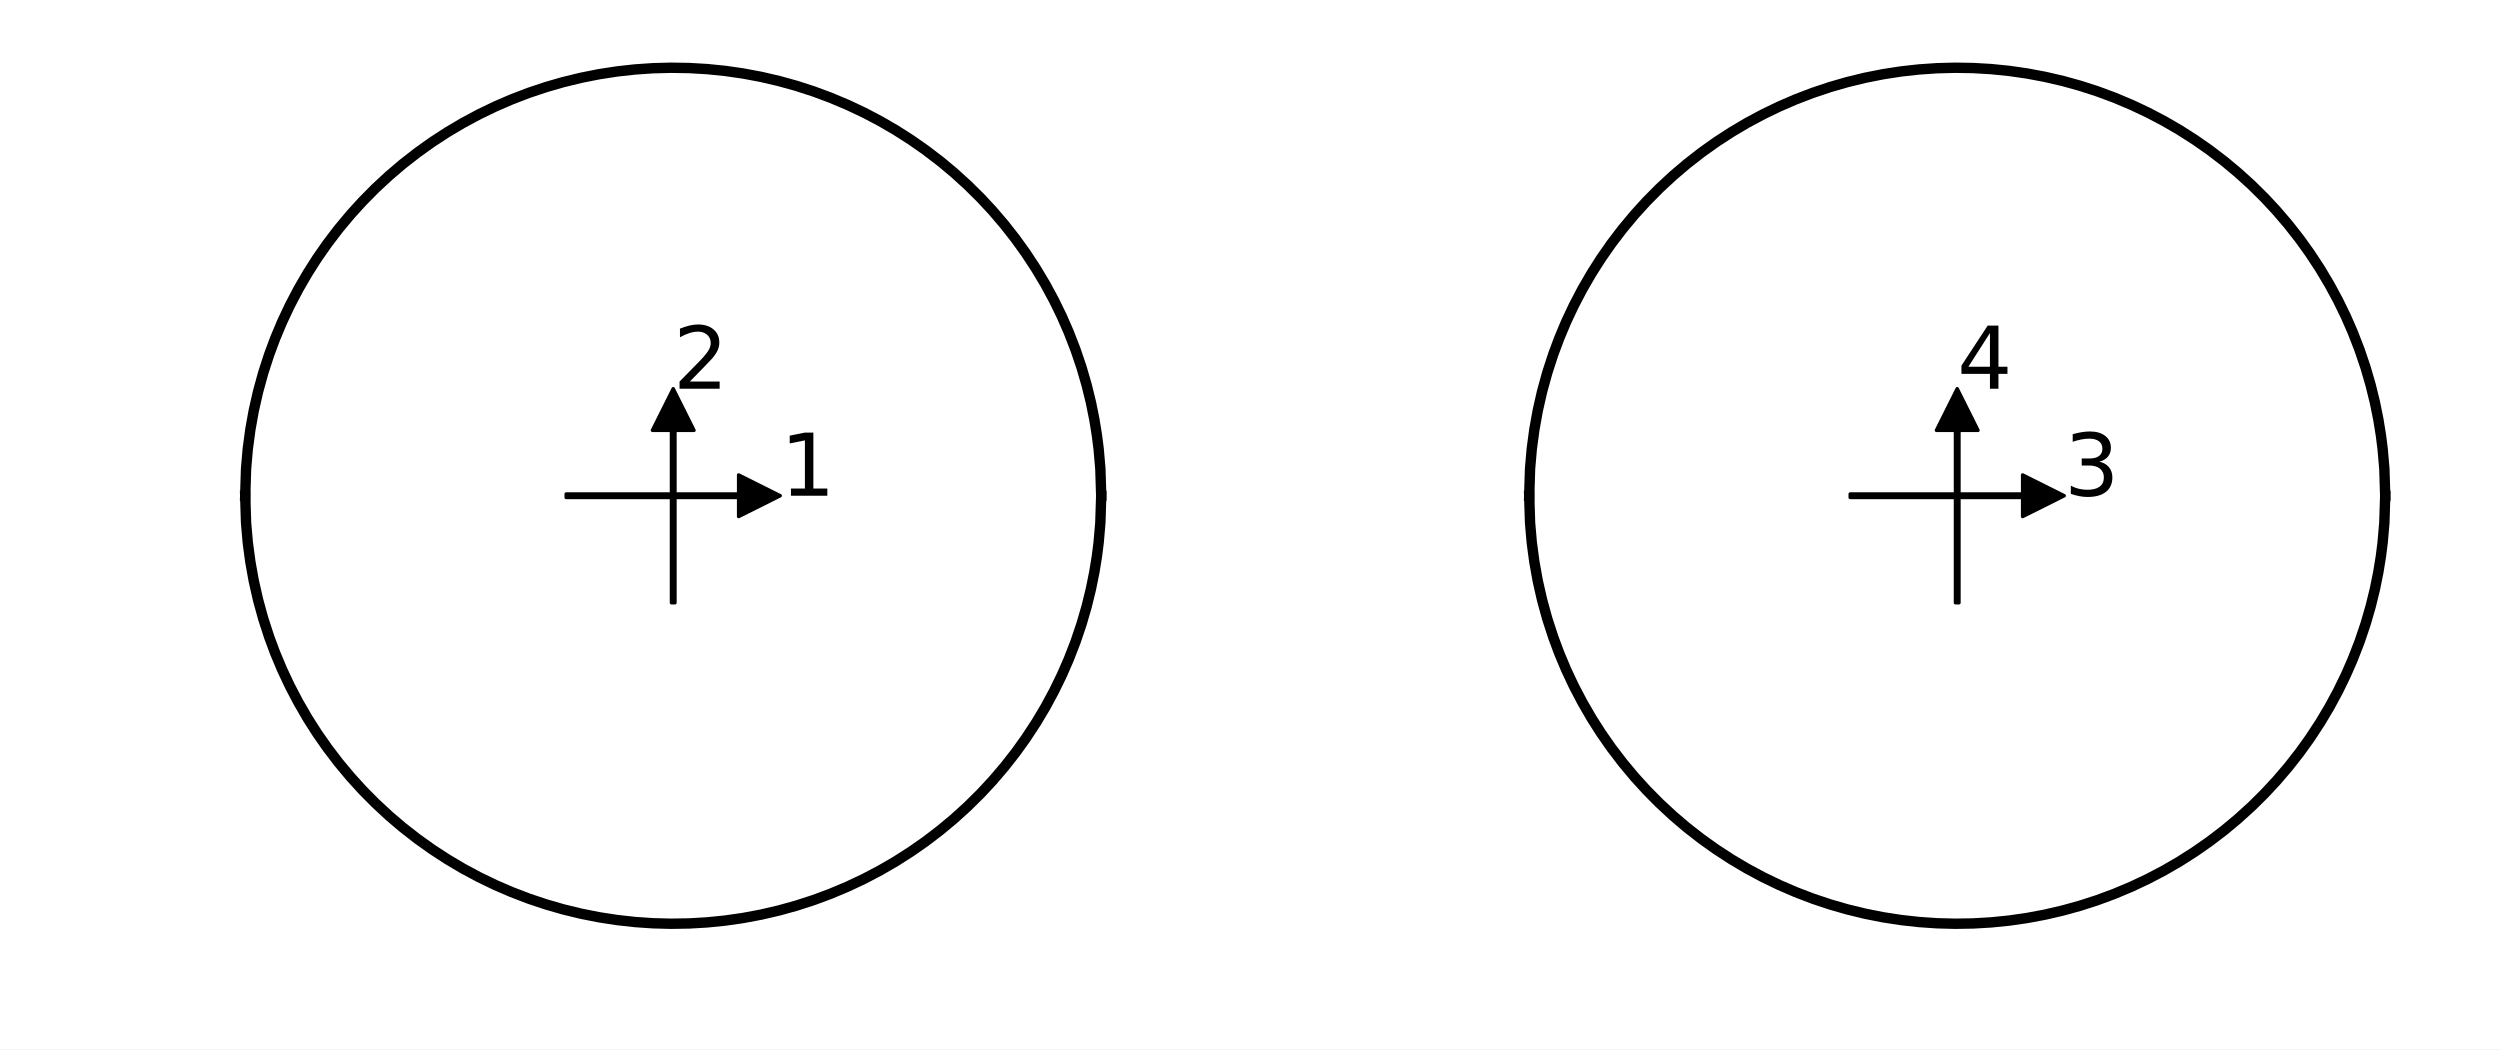
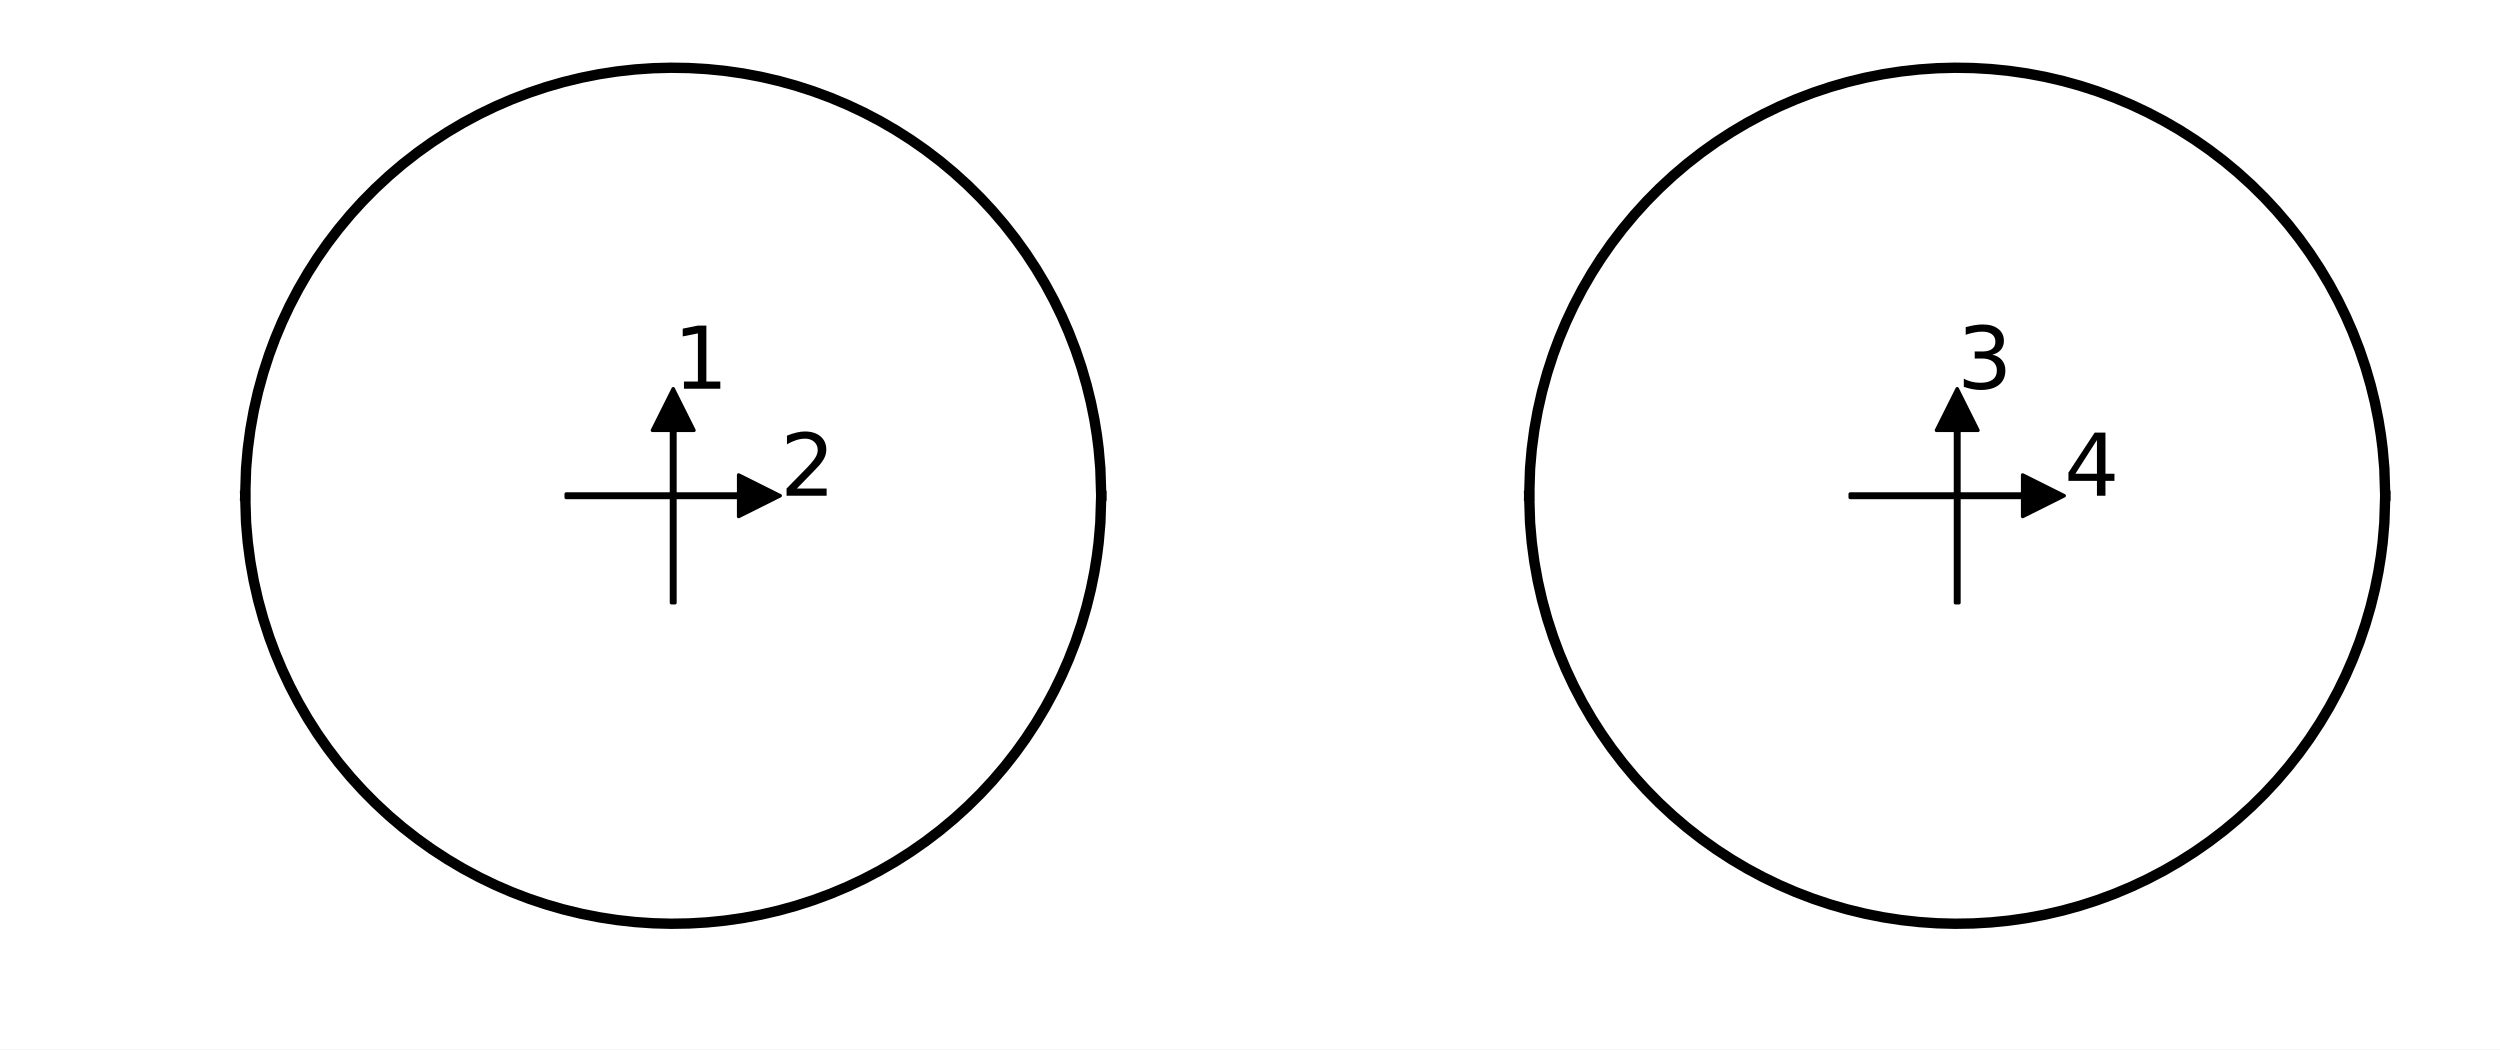
<svg xmlns="http://www.w3.org/2000/svg" xmlns:xlink="http://www.w3.org/1999/xlink" height="302.878pt" version="1.1" viewBox="0 0 721.645 302.878" width="721.645pt">
  <defs>
    <style type="text/css">
*{stroke-linecap:butt;stroke-linejoin:round;}
  </style>
  </defs>
  <g id="figure_1">
    <g id="patch_1">
      <path d="M 0 302.878  L 721.645 302.878  L 721.645 0  L 0 0  z " style="fill:#ffffff;" />
    </g>
    <g id="axes_1">
      <g id="line2d_1">
-         <path clip-path="url(#pa4dd2865bb)" d="M 70.782 143.1  L 71.029 135.286  L 71.524 129.58  L 72.266 124.008  L 73.255 118.503  L 74.492 113.051  L 75.976 107.654  L 77.707 102.317  L 79.438 97.668  L 81.417 92.952  L 83.643 88.213  L 86.117 83.485  L 88.837 78.793  L 91.558 74.529  L 94.526 70.277  L 97.741 66.063  L 101.204 61.911  L 104.667 58.103  L 108.377 54.353  L 112.334 50.684  L 116.292 47.319  L 120.497 44.042  L 124.701 41.042  L 129.153 38.143  L 133.605 35.506  L 138.305 32.986  L 143.004 30.719  L 147.704 28.689  L 152.651 26.796  L 157.597 25.141  L 162.544 23.713  L 167.738 22.45  L 172.932 21.421  L 178.126 20.621  L 183.32 20.046  L 188.515 19.691  L 193.709 19.556  L 198.903 19.639  L 204.097 19.941  L 209.291 20.464  L 214.485 21.21  L 219.679 22.184  L 224.873 23.39  L 229.82 24.763  L 234.767 26.36  L 239.714 28.193  L 244.66 30.272  L 249.36 32.489  L 254.059 34.954  L 258.511 37.535  L 262.963 40.374  L 267.168 43.312  L 271.373 46.521  L 275.33 49.816  L 279.288 53.405  L 282.998 57.071  L 286.461 60.79  L 289.923 64.839  L 293.139 68.94  L 296.107 73.069  L 299.075 77.591  L 301.796 82.157  L 304.269 86.742  L 306.495 91.313  L 308.474 95.834  L 310.452 100.929  L 312.184 106.042  L 313.668 111.143  L 314.904 116.182  L 315.894 121.077  L 316.636 125.663  L 317.131 129.58  L 317.625 135.286  L 317.873 143.1  L 317.873 143.1  " style="fill:none;stroke:#000000;stroke-linecap:square;stroke-width:3;" />
+         <path clip-path="url(#p55122ff3de)" d="M 70.782 143.1  L 71.029 135.286  L 71.524 129.58  L 72.266 124.008  L 73.255 118.503  L 74.492 113.051  L 75.976 107.654  L 77.707 102.317  L 79.438 97.668  L 81.417 92.952  L 83.643 88.213  L 86.117 83.485  L 88.837 78.793  L 91.558 74.529  L 94.526 70.277  L 97.741 66.063  L 101.204 61.911  L 104.667 58.103  L 108.377 54.353  L 112.334 50.684  L 116.292 47.319  L 120.497 44.042  L 124.701 41.042  L 129.153 38.143  L 133.605 35.506  L 138.305 32.986  L 143.004 30.719  L 147.704 28.689  L 152.651 26.796  L 157.597 25.141  L 162.544 23.713  L 167.738 22.45  L 172.932 21.421  L 178.126 20.621  L 183.32 20.046  L 188.515 19.691  L 193.709 19.556  L 198.903 19.639  L 204.097 19.941  L 209.291 20.464  L 214.485 21.21  L 219.679 22.184  L 224.873 23.39  L 229.82 24.763  L 234.767 26.36  L 239.714 28.193  L 244.66 30.272  L 249.36 32.489  L 254.059 34.954  L 258.511 37.535  L 262.963 40.374  L 267.168 43.312  L 271.373 46.521  L 275.33 49.816  L 279.288 53.405  L 282.998 57.071  L 286.461 60.79  L 289.923 64.839  L 293.139 68.94  L 296.107 73.069  L 299.075 77.591  L 301.796 82.157  L 304.269 86.742  L 306.495 91.313  L 308.474 95.834  L 310.452 100.929  L 312.184 106.042  L 313.668 111.143  L 314.904 116.182  L 315.894 121.077  L 316.636 125.663  L 317.131 129.58  L 317.625 135.286  L 317.873 143.1  L 317.873 143.1  " style="fill:none;stroke:#000000;stroke-linecap:square;stroke-width:3;" />
      </g>
      <g id="line2d_2">
-         <path clip-path="url(#pa4dd2865bb)" d="M 70.782 143.1  L 71.029 150.914  L 71.524 156.62  L 72.266 162.192  L 73.255 167.697  L 74.492 173.149  L 75.976 178.546  L 77.707 183.883  L 79.438 188.532  L 81.417 193.248  L 83.643 197.987  L 86.117 202.715  L 88.837 207.407  L 91.558 211.671  L 94.526 215.923  L 97.741 220.137  L 101.204 224.289  L 104.667 228.097  L 108.377 231.847  L 112.334 235.516  L 116.292 238.881  L 120.497 242.158  L 124.701 245.158  L 129.153 248.057  L 133.605 250.694  L 138.305 253.214  L 143.004 255.481  L 147.704 257.511  L 152.651 259.404  L 157.597 261.059  L 162.544 262.487  L 167.738 263.75  L 172.932 264.779  L 178.126 265.579  L 183.32 266.154  L 188.515 266.509  L 193.709 266.644  L 198.903 266.561  L 204.097 266.259  L 209.291 265.736  L 214.485 264.99  L 219.679 264.016  L 224.873 262.81  L 229.82 261.437  L 234.767 259.84  L 239.714 258.007  L 244.66 255.928  L 249.36 253.711  L 254.059 251.246  L 258.511 248.665  L 262.963 245.826  L 267.168 242.888  L 271.373 239.679  L 275.33 236.384  L 279.288 232.795  L 282.998 229.129  L 286.461 225.41  L 289.923 221.361  L 293.139 217.26  L 296.107 213.131  L 299.075 208.609  L 301.796 204.043  L 304.269 199.458  L 306.495 194.887  L 308.474 190.366  L 310.452 185.271  L 312.184 180.158  L 313.668 175.057  L 314.904 170.018  L 315.894 165.123  L 316.636 160.537  L 317.131 156.62  L 317.625 150.914  L 317.873 143.1  L 317.873 143.1  " style="fill:none;stroke:#000000;stroke-linecap:square;stroke-width:3;" />
+         <path clip-path="url(#p55122ff3de)" d="M 70.782 143.1  L 71.029 150.914  L 71.524 156.62  L 72.266 162.192  L 73.255 167.697  L 74.492 173.149  L 75.976 178.546  L 77.707 183.883  L 79.438 188.532  L 81.417 193.248  L 83.643 197.987  L 86.117 202.715  L 88.837 207.407  L 91.558 211.671  L 94.526 215.923  L 97.741 220.137  L 101.204 224.289  L 104.667 228.097  L 108.377 231.847  L 112.334 235.516  L 116.292 238.881  L 120.497 242.158  L 124.701 245.158  L 129.153 248.057  L 133.605 250.694  L 138.305 253.214  L 143.004 255.481  L 147.704 257.511  L 152.651 259.404  L 157.597 261.059  L 162.544 262.487  L 167.738 263.75  L 172.932 264.779  L 178.126 265.579  L 183.32 266.154  L 188.515 266.509  L 193.709 266.644  L 198.903 266.561  L 204.097 266.259  L 209.291 265.736  L 214.485 264.99  L 219.679 264.016  L 224.873 262.81  L 229.82 261.437  L 234.767 259.84  L 239.714 258.007  L 244.66 255.928  L 249.36 253.711  L 254.059 251.246  L 258.511 248.665  L 262.963 245.826  L 267.168 242.888  L 271.373 239.679  L 275.33 236.384  L 279.288 232.795  L 282.998 229.129  L 286.461 225.41  L 289.923 221.361  L 293.139 217.26  L 296.107 213.131  L 299.075 208.609  L 301.796 204.043  L 304.269 199.458  L 306.495 194.887  L 308.474 190.366  L 310.452 185.271  L 312.184 180.158  L 313.668 175.057  L 314.904 170.018  L 315.894 165.123  L 316.636 160.537  L 317.131 156.62  L 317.625 150.914  L 317.873 143.1  L 317.873 143.1  " style="fill:none;stroke:#000000;stroke-linecap:square;stroke-width:3;" />
      </g>
      <g id="line2d_3">
-         <path clip-path="url(#pa4dd2865bb)" d="M 441.418 143.1  L 441.665 135.286  L 442.16 129.58  L 442.902 124.008  L 443.891 118.503  L 445.128 113.051  L 446.612 107.654  L 448.344 102.317  L 450.075 97.668  L 452.054 92.952  L 454.28 88.213  L 456.753 83.485  L 459.474 78.793  L 462.194 74.529  L 465.163 70.277  L 468.378 66.063  L 471.841 61.911  L 475.303 58.103  L 479.014 54.353  L 482.971 50.684  L 486.928 47.319  L 491.133 44.042  L 495.338 41.042  L 499.79 38.143  L 504.242 35.506  L 508.941 32.986  L 513.641 30.719  L 518.34 28.689  L 523.287 26.796  L 528.234 25.141  L 533.181 23.713  L 538.375 22.45  L 543.569 21.421  L 548.763 20.621  L 553.957 20.046  L 559.151 19.691  L 564.345 19.556  L 569.539 19.639  L 574.733 19.941  L 579.928 20.464  L 585.122 21.21  L 590.316 22.184  L 595.51 23.39  L 600.457 24.763  L 605.403 26.36  L 610.35 28.193  L 615.297 30.272  L 619.996 32.489  L 624.696 34.954  L 629.148 37.535  L 633.6 40.374  L 637.805 43.312  L 642.009 46.521  L 645.967 49.816  L 649.924 53.405  L 653.634 57.071  L 657.097 60.79  L 660.56 64.839  L 663.775 68.94  L 666.743 73.069  L 669.711 77.591  L 672.432 82.157  L 674.905 86.742  L 677.132 91.313  L 679.11 95.834  L 681.089 100.929  L 682.82 106.042  L 684.304 111.143  L 685.541 116.182  L 686.53 121.077  L 687.272 125.663  L 687.767 129.58  L 688.262 135.286  L 688.509 143.1  L 688.509 143.1  " style="fill:none;stroke:#000000;stroke-linecap:square;stroke-width:3;" />
+         <path clip-path="url(#p55122ff3de)" d="M 441.418 143.1  L 441.665 135.286  L 442.16 129.58  L 442.902 124.008  L 443.891 118.503  L 445.128 113.051  L 446.612 107.654  L 448.344 102.317  L 450.075 97.668  L 452.054 92.952  L 454.28 88.213  L 456.753 83.485  L 459.474 78.793  L 462.194 74.529  L 465.163 70.277  L 468.378 66.063  L 471.841 61.911  L 475.303 58.103  L 479.014 54.353  L 482.971 50.684  L 486.928 47.319  L 491.133 44.042  L 495.338 41.042  L 499.79 38.143  L 504.242 35.506  L 508.941 32.986  L 513.641 30.719  L 518.34 28.689  L 523.287 26.796  L 528.234 25.141  L 533.181 23.713  L 538.375 22.45  L 543.569 21.421  L 548.763 20.621  L 553.957 20.046  L 559.151 19.691  L 564.345 19.556  L 569.539 19.639  L 574.733 19.941  L 579.928 20.464  L 585.122 21.21  L 590.316 22.184  L 595.51 23.39  L 600.457 24.763  L 605.403 26.36  L 610.35 28.193  L 615.297 30.272  L 619.996 32.489  L 624.696 34.954  L 629.148 37.535  L 633.6 40.374  L 637.805 43.312  L 642.009 46.521  L 645.967 49.816  L 649.924 53.405  L 653.634 57.071  L 657.097 60.79  L 660.56 64.839  L 663.775 68.94  L 666.743 73.069  L 669.711 77.591  L 672.432 82.157  L 674.905 86.742  L 677.132 91.313  L 679.11 95.834  L 681.089 100.929  L 682.82 106.042  L 684.304 111.143  L 685.541 116.182  L 686.53 121.077  L 687.272 125.663  L 687.767 129.58  L 688.262 135.286  L 688.509 143.1  L 688.509 143.1  " style="fill:none;stroke:#000000;stroke-linecap:square;stroke-width:3;" />
      </g>
      <g id="line2d_4">
-         <path clip-path="url(#pa4dd2865bb)" d="M 441.418 143.1  L 441.665 150.914  L 442.16 156.62  L 442.902 162.192  L 443.891 167.697  L 445.128 173.149  L 446.612 178.546  L 448.344 183.883  L 450.075 188.532  L 452.054 193.248  L 454.28 197.987  L 456.753 202.715  L 459.474 207.407  L 462.194 211.671  L 465.163 215.923  L 468.378 220.137  L 471.841 224.289  L 475.303 228.097  L 479.014 231.847  L 482.971 235.516  L 486.928 238.881  L 491.133 242.158  L 495.338 245.158  L 499.79 248.057  L 504.242 250.694  L 508.941 253.214  L 513.641 255.481  L 518.34 257.511  L 523.287 259.404  L 528.234 261.059  L 533.181 262.487  L 538.375 263.75  L 543.569 264.779  L 548.763 265.579  L 553.957 266.154  L 559.151 266.509  L 564.345 266.644  L 569.539 266.561  L 574.733 266.259  L 579.928 265.736  L 585.122 264.99  L 590.316 264.016  L 595.51 262.81  L 600.457 261.437  L 605.403 259.84  L 610.35 258.007  L 615.297 255.928  L 619.996 253.711  L 624.696 251.246  L 629.148 248.665  L 633.6 245.826  L 637.805 242.888  L 642.009 239.679  L 645.967 236.384  L 649.924 232.795  L 653.634 229.129  L 657.097 225.41  L 660.56 221.361  L 663.775 217.26  L 666.743 213.131  L 669.711 208.609  L 672.432 204.043  L 674.905 199.458  L 677.132 194.887  L 679.11 190.366  L 681.089 185.271  L 682.82 180.158  L 684.304 175.057  L 685.541 170.018  L 686.53 165.123  L 687.272 160.537  L 687.767 156.62  L 688.262 150.914  L 688.509 143.1  L 688.509 143.1  " style="fill:none;stroke:#000000;stroke-linecap:square;stroke-width:3;" />
+         <path clip-path="url(#p55122ff3de)" d="M 441.418 143.1  L 441.665 150.914  L 442.16 156.62  L 442.902 162.192  L 443.891 167.697  L 445.128 173.149  L 446.612 178.546  L 448.344 183.883  L 450.075 188.532  L 452.054 193.248  L 454.28 197.987  L 456.753 202.715  L 459.474 207.407  L 462.194 211.671  L 465.163 215.923  L 468.378 220.137  L 471.841 224.289  L 475.303 228.097  L 479.014 231.847  L 482.971 235.516  L 486.928 238.881  L 491.133 242.158  L 495.338 245.158  L 499.79 248.057  L 504.242 250.694  L 508.941 253.214  L 513.641 255.481  L 518.34 257.511  L 523.287 259.404  L 528.234 261.059  L 533.181 262.487  L 538.375 263.75  L 543.569 264.779  L 548.763 265.579  L 553.957 266.154  L 559.151 266.509  L 564.345 266.644  L 569.539 266.561  L 574.733 266.259  L 579.928 265.736  L 585.122 264.99  L 590.316 264.016  L 595.51 262.81  L 600.457 261.437  L 605.403 259.84  L 610.35 258.007  L 615.297 255.928  L 619.996 253.711  L 624.696 251.246  L 629.148 248.665  L 633.6 245.826  L 637.805 242.888  L 642.009 239.679  L 645.967 236.384  L 649.924 232.795  L 653.634 229.129  L 657.097 225.41  L 660.56 221.361  L 663.775 217.26  L 666.743 213.131  L 669.711 208.609  L 672.432 204.043  L 674.905 199.458  L 677.132 194.887  L 679.11 190.366  L 681.089 185.271  L 682.82 180.158  L 684.304 175.057  L 685.541 170.018  L 686.53 165.123  L 687.272 160.537  L 687.767 156.62  L 688.262 150.914  L 688.509 143.1  L 688.509 143.1  " style="fill:none;stroke:#000000;stroke-linecap:square;stroke-width:3;" />
      </g>
      <g id="patch_2">
-         <path d="M 163.441 142.6  Q 188.327 142.6 213.213 142.6  L 213.213 137.1  Q 219.213 140.1 225.213 143.1  Q 219.213 146.1 213.213 149.1  L 213.213 143.6  Q 188.327 143.6 163.441 143.6  L 163.441 142.6  z " style="stroke:#000000;stroke-linecap:round;" />
+         <path d="M 193.827 173.986  Q 193.827 149.1 193.827 124.215  L 188.327 124.215  Q 191.327 118.214 194.327 112.214  Q 197.327 118.214 200.327 124.215  L 194.827 124.215  Q 194.827 149.1 194.827 173.986  L 193.827 173.986  z " style="stroke:#000000;stroke-linecap:round;" />
      </g>
      <g id="text_1">
        <defs>
          <path d="M 12.406 8.297  L 28.516 8.297  L 28.516 63.922  L 10.984 60.406  L 10.984 69.391  L 28.422 72.906  L 38.281 72.906  L 38.281 8.297  L 54.391 8.297  L 54.391 0  L 12.406 0  z " id="DejaVuSans-49" />
        </defs>
-         <g transform="translate(225.2134 143.1)scale(0.25 -0.25)">
+         <g transform="translate(194.327 112.2136)scale(0.25 -0.25)">
          <use xlink:href="#DejaVuSans-49" />
        </g>
      </g>
      <g id="patch_3">
-         <path d="M 193.827 173.986  Q 193.827 149.1 193.827 124.215  L 188.327 124.215  Q 191.327 118.214 194.327 112.214  Q 197.327 118.214 200.327 124.215  L 194.827 124.215  Q 194.827 149.1 194.827 173.986  L 193.827 173.986  z " style="stroke:#000000;stroke-linecap:round;" />
+         <path d="M 163.441 142.6  Q 188.327 142.6 213.213 142.6  L 213.213 137.1  Q 219.213 140.1 225.213 143.1  Q 219.213 146.1 213.213 149.1  L 213.213 143.6  Q 188.327 143.6 163.441 143.6  L 163.441 142.6  z " style="stroke:#000000;stroke-linecap:round;" />
      </g>
      <g id="text_2">
        <defs>
          <path d="M 19.188 8.297  L 53.609 8.297  L 53.609 0  L 7.328 0  L 7.328 8.297  Q 12.938 14.109 22.625 23.891  Q 32.328 33.688 34.812 36.531  Q 39.547 41.844 41.422 45.531  Q 43.312 49.219 43.312 52.781  Q 43.312 58.594 39.234 62.25  Q 35.156 65.922 28.609 65.922  Q 23.969 65.922 18.812 64.312  Q 13.672 62.703 7.812 59.422  L 7.812 69.391  Q 13.766 71.781 18.938 73  Q 24.125 74.219 28.422 74.219  Q 39.75 74.219 46.484 68.547  Q 53.219 62.891 53.219 53.422  Q 53.219 48.922 51.531 44.891  Q 49.859 40.875 45.406 35.406  Q 44.188 33.984 37.641 27.219  Q 31.109 20.453 19.188 8.297  z " id="DejaVuSans-50" />
        </defs>
-         <g transform="translate(194.327 112.2136)scale(0.25 -0.25)">
+         <g transform="translate(225.2134 143.1)scale(0.25 -0.25)">
          <use xlink:href="#DejaVuSans-50" />
        </g>
      </g>
      <g id="patch_4">
-         <path d="M 534.077 142.6  Q 558.963 142.6 583.849 142.6  L 583.849 137.1  Q 589.85 140.1 595.85 143.1  Q 589.85 146.1 583.849 149.1  L 583.849 143.6  Q 558.963 143.6 534.077 143.6  L 534.077 142.6  z " style="stroke:#000000;stroke-linecap:round;" />
+         <path d="M 564.464 173.986  Q 564.464 149.1 564.464 124.215  L 558.964 124.215  Q 561.964 118.214 564.964 112.214  Q 567.964 118.214 570.964 124.215  L 565.464 124.215  Q 565.464 149.1 565.464 173.986  L 564.464 173.986  z " style="stroke:#000000;stroke-linecap:round;" />
      </g>
      <g id="text_3">
        <defs>
          <path d="M 40.578 39.312  Q 47.656 37.797 51.625 33  Q 55.609 28.219 55.609 21.188  Q 55.609 10.406 48.188 4.484  Q 40.766 -1.422 27.094 -1.422  Q 22.516 -1.422 17.656 -0.516  Q 12.797 0.391 7.625 2.203  L 7.625 11.719  Q 11.719 9.328 16.594 8.109  Q 21.484 6.891 26.812 6.891  Q 36.078 6.891 40.938 10.547  Q 45.797 14.203 45.797 21.188  Q 45.797 27.641 41.281 31.266  Q 36.766 34.906 28.719 34.906  L 20.219 34.906  L 20.219 43.016  L 29.109 43.016  Q 36.375 43.016 40.234 45.922  Q 44.094 48.828 44.094 54.297  Q 44.094 59.906 40.109 62.906  Q 36.141 65.922 28.719 65.922  Q 24.656 65.922 20.016 65.031  Q 15.375 64.156 9.812 62.312  L 9.812 71.094  Q 15.438 72.656 20.344 73.438  Q 25.25 74.219 29.594 74.219  Q 40.828 74.219 47.359 69.109  Q 53.906 64.016 53.906 55.328  Q 53.906 49.266 50.438 45.094  Q 46.969 40.922 40.578 39.312  z " id="DejaVuSans-51" />
        </defs>
-         <g transform="translate(595.85 143.1)scale(0.25 -0.25)">
+         <g transform="translate(564.9636 112.2136)scale(0.25 -0.25)">
          <use xlink:href="#DejaVuSans-51" />
        </g>
      </g>
      <g id="patch_5">
-         <path d="M 564.464 173.986  Q 564.464 149.1 564.464 124.215  L 558.964 124.215  Q 561.964 118.214 564.964 112.214  Q 567.964 118.214 570.964 124.215  L 565.464 124.215  Q 565.464 149.1 565.464 173.986  L 564.464 173.986  z " style="stroke:#000000;stroke-linecap:round;" />
+         <path d="M 534.077 142.6  Q 558.963 142.6 583.849 142.6  L 583.849 137.1  Q 589.85 140.1 595.85 143.1  Q 589.85 146.1 583.849 149.1  L 583.849 143.6  Q 558.963 143.6 534.077 143.6  L 534.077 142.6  z " style="stroke:#000000;stroke-linecap:round;" />
      </g>
      <g id="text_4">
        <defs>
          <path d="M 37.797 64.312  L 12.891 25.391  L 37.797 25.391  z M 35.203 72.906  L 47.609 72.906  L 47.609 25.391  L 58.016 25.391  L 58.016 17.188  L 47.609 17.188  L 47.609 0  L 37.797 0  L 37.797 17.188  L 4.891 17.188  L 4.891 26.703  z " id="DejaVuSans-52" />
        </defs>
-         <g transform="translate(564.9636 112.2136)scale(0.25 -0.25)">
+         <g transform="translate(595.85 143.1)scale(0.25 -0.25)">
          <use xlink:href="#DejaVuSans-52" />
        </g>
      </g>
    </g>
  </g>
  <defs>
-     <clipPath id="pa4dd2865bb">
+     <clipPath id="p55122ff3de">
      <rect height="271.8" width="669.6" x="44.845" y="7.2" />
    </clipPath>
  </defs>
</svg>
